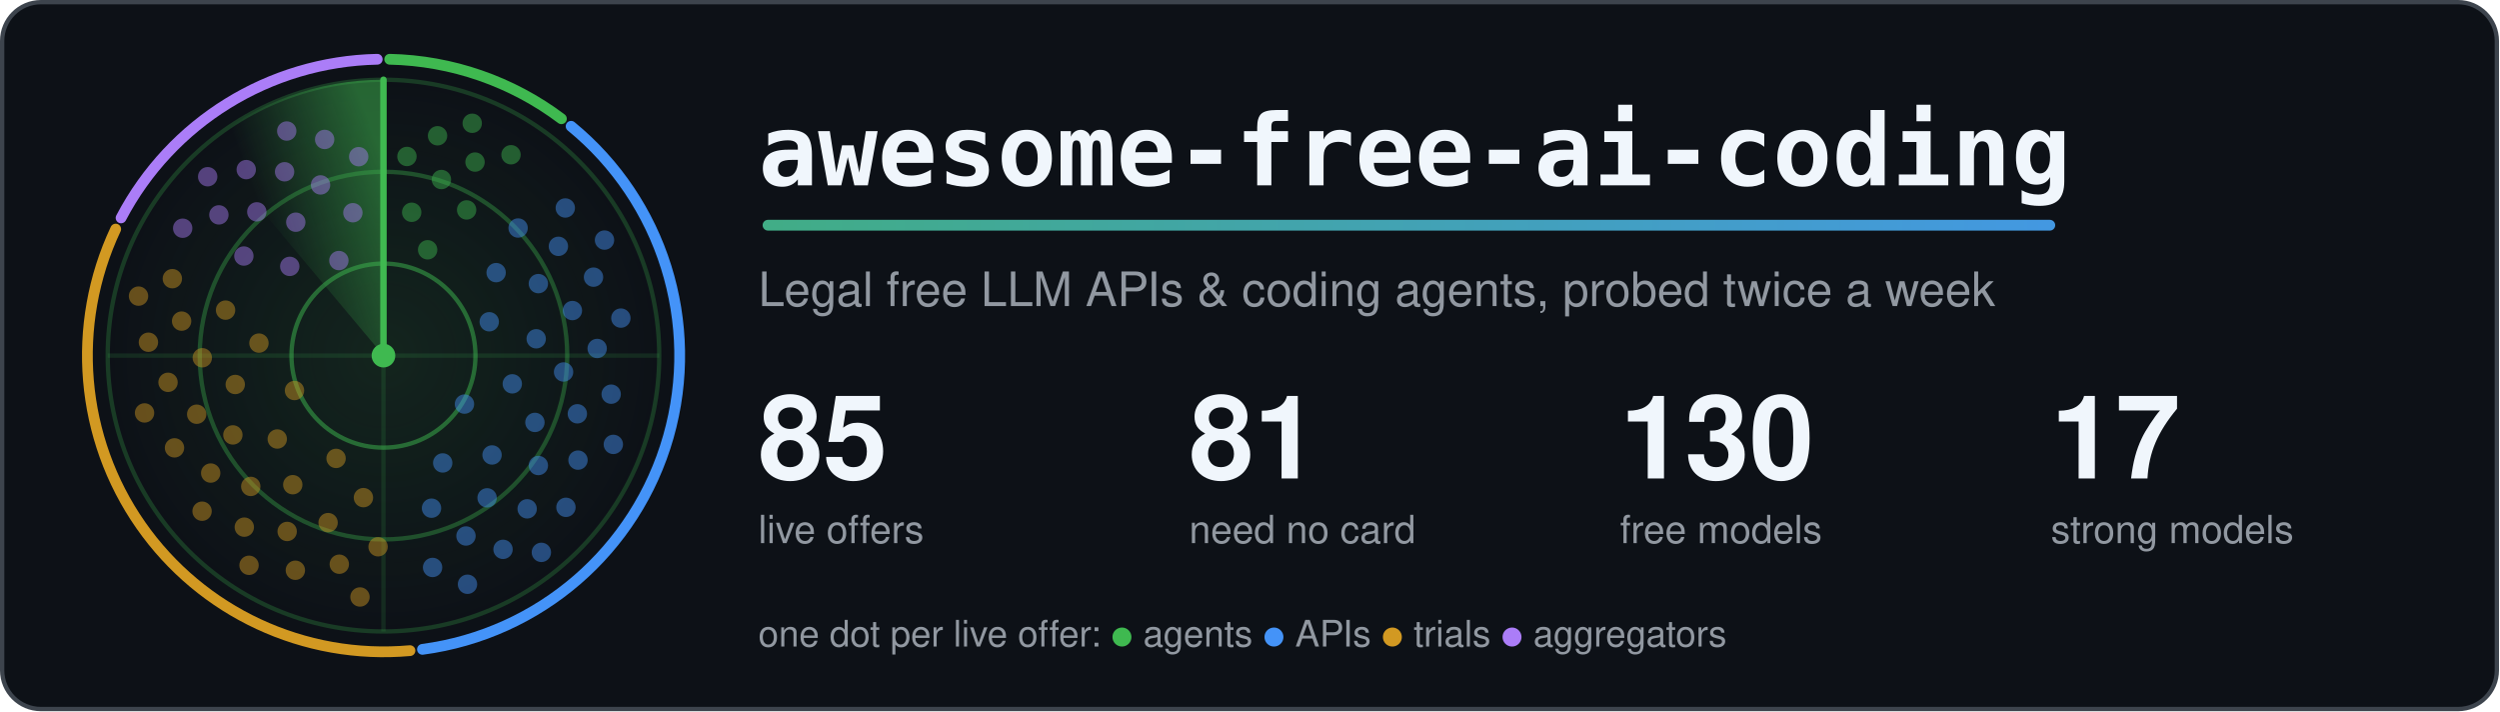
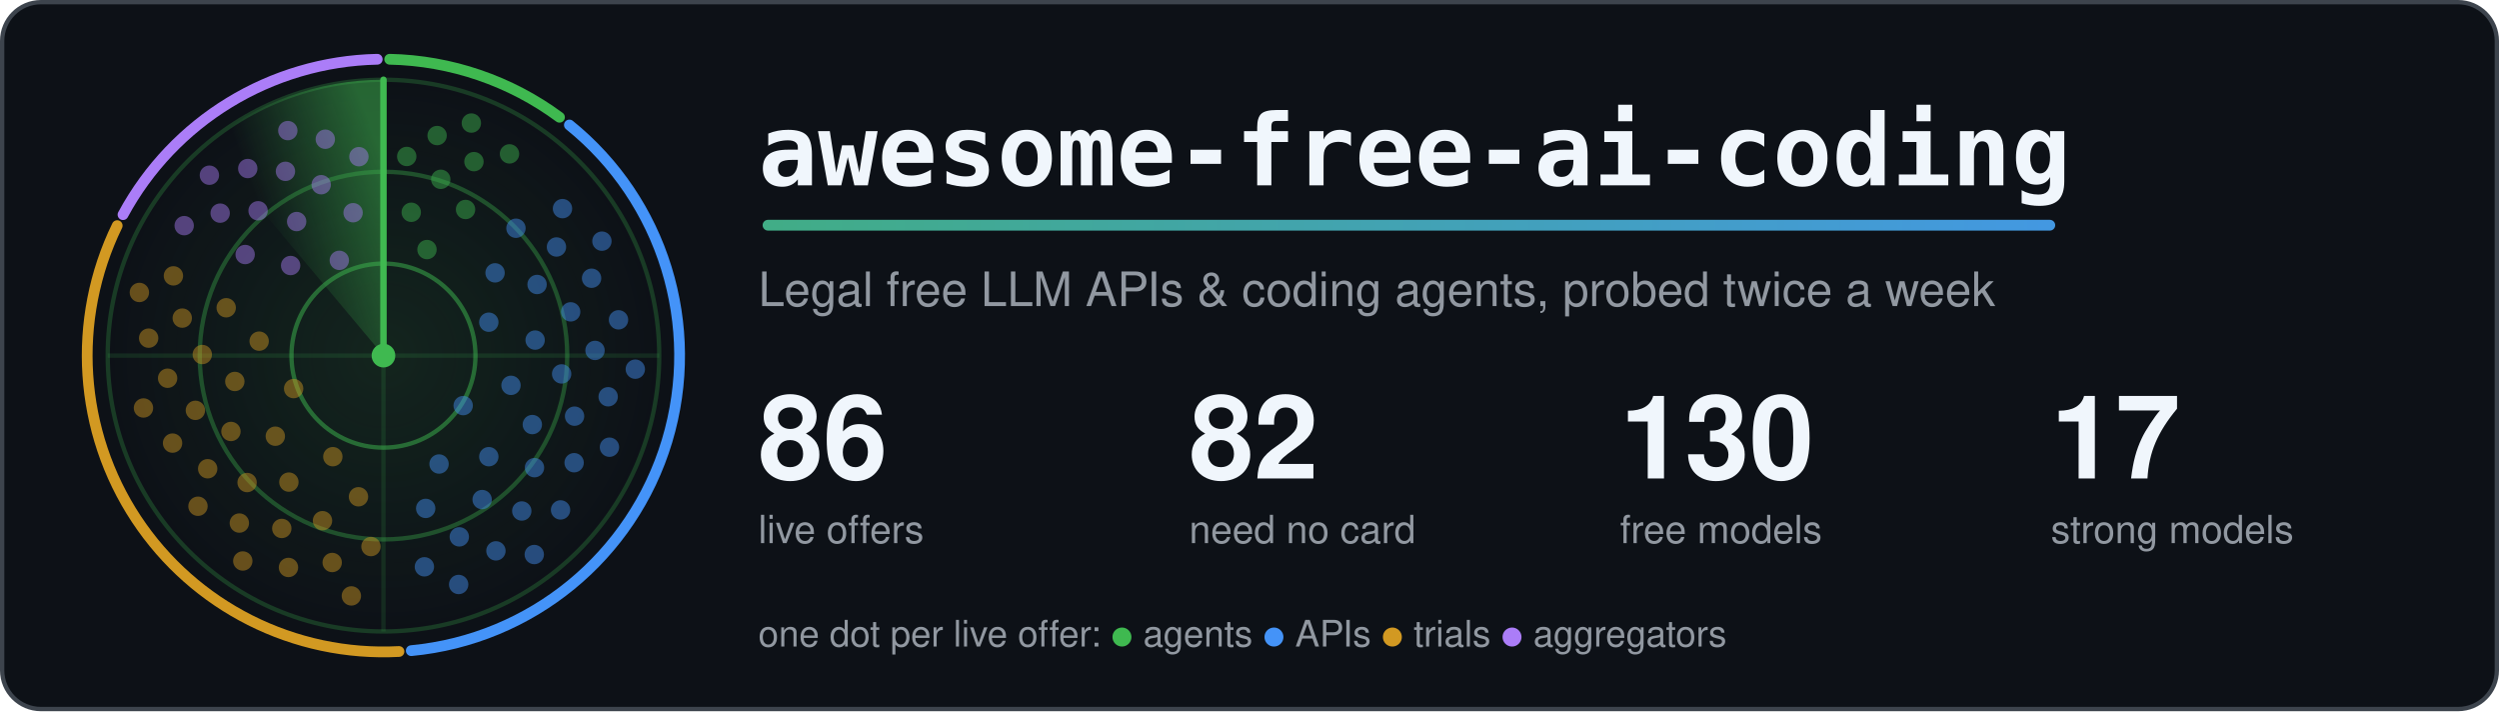
<svg xmlns="http://www.w3.org/2000/svg" width="1160" height="330" viewBox="0 0 1160 330" role="img" aria-labelledby="title">
  <style>.card{fill:#0d1117;stroke:#3d444d}.t{fill:#f0f6fc}.m{fill:#9198a1}.ring{stroke:#3fb950}.hub{fill:#3fb950}.beam{stroke:#3fb950}.s0,.s1,.g0,.g1{stop-color:#3fb950}.a0{stop-color:#3fb950}.a1{stop-color:#4493f8}.dot.agents,.key.agents{fill:#3fb950}.rim.agents{stroke:#3fb950}.dot.apis,.key.apis{fill:#4493f8}.rim.apis{stroke:#4493f8}.dot.trials,.key.trials{fill:#d29922}.rim.trials{stroke:#d29922}.dot.aggregators,.key.aggregators{fill:#ab7df8}.rim.aggregators{stroke:#ab7df8}.rim{fill:none}.s0{stop-opacity:.5}.s1,.g1{stop-opacity:0}.g0{stop-opacity:.12}.dot{opacity:.45;animation:ping 6s linear infinite}@keyframes ping{0%,4%{opacity:1}55%,100%{opacity:.45}}.turning{animation:turn 6s linear infinite}@keyframes turn{to{transform:rotate(360deg)}}@media (prefers-reduced-motion: reduce) {.dot { animation: none; opacity: 1 } .turning { animation: none }}</style>
  <defs>
    <linearGradient id="accent" gradientUnits="userSpaceOnUse" x1="0" y1="0" x2="1100" y2="0">
      <stop class="a0" offset="0" />
      <stop class="a1" offset="1" />
    </linearGradient>
  </defs>
  <rect class="card" x="1" y="1" width="1158" height="328" rx="18" stroke-width="2" />
  <defs>
    <radialGradient id="glow">
      <stop class="g0" offset="0" />
      <stop class="g1" offset="1" />
    </radialGradient>
  </defs>
  <circle cx="178.0" cy="165.0" r="128.0" fill="url(#glow)" />
  <circle class="ring" cx="178.0" cy="165.0" r="42.7" fill="none" stroke-width="2" stroke-opacity=".5" />
  <circle class="ring" cx="178.0" cy="165.0" r="85.3" fill="none" stroke-width="2" stroke-opacity=".35" />
  <circle class="ring" cx="178.0" cy="165.0" r="128.0" fill="none" stroke-width="2" stroke-opacity=".25" />
  <path class="ring" d="M50.0 165.0H306.0M178.0 37.0V293.0" stroke-width="2" stroke-opacity=".15" />
-   <path class="rim agents" d="M180.9 27.5A137.5 137.5 0 0 1 260.6 55.1" stroke-width="5" stroke-linecap="round" />
-   <path class="rim apis" d="M265.1 58.6A137.5 137.5 0 0 1 196.1 301.3" stroke-width="5" stroke-linecap="round" />
-   <path class="rim trials" d="M190.3 301.9A137.5 137.5 0 0 1 53.7 106.3" stroke-width="5" stroke-linecap="round" />
-   <path class="rim aggregators" d="M56.2 101.1A137.5 137.5 0 0 1 175.1 27.5" stroke-width="5" stroke-linecap="round" />
+   <path class="rim agents" d="M180.9 27.5A137.5 137.5 0 0 1 259.7 54.4" stroke-width="5" stroke-linecap="round" />
+   <path class="rim apis" d="M264.3 58.0A137.5 137.5 0 0 1 190.9 301.9" stroke-width="5" stroke-linecap="round" />
+   <path class="rim trials" d="M185.2 302.3A137.5 137.5 0 0 1 54.4 104.7" stroke-width="5" stroke-linecap="round" />
+   <path class="rim aggregators" d="M57.1 99.6A137.5 137.5 0 0 1 175.1 27.5" stroke-width="5" stroke-linecap="round" />
  <defs>
    <linearGradient id="sweep" gradientUnits="userSpaceOnUse" x1="178.0" y1="75.4" x2="120.4" y2="96.4">
      <stop class="s0" offset="0" />
      <stop class="s1" offset="1" />
    </linearGradient>
  </defs>
  <g class="turning" style="transform-origin:178.0px 165.0px">
    <path fill="url(#sweep)" d="M178.0 165.0L95.7 66.9A128.0 128.0 0 0 1 178.0 37.0Z" />
    <line class="beam" x1="178.0" y1="165.0" x2="178.0" y2="37.0" stroke-width="3" stroke-linecap="round" />
  </g>
-   <circle class="dot agents" cx="198.5" cy="115.9" r="4.5" style="animation-delay:0.38s" />
-   <circle class="dot agents" cx="191.1" cy="98.5" r="4.5" style="animation-delay:0.19s" />
-   <circle class="dot agents" cx="216.6" cy="97.4" r="4.5" style="animation-delay:0.50s" />
-   <circle class="dot agents" cx="204.9" cy="83.3" r="4.5" style="animation-delay:0.30s" />
-   <circle class="dot agents" cx="188.9" cy="72.6" r="4.5" style="animation-delay:0.11s" />
-   <circle class="dot agents" cx="220.5" cy="75.2" r="4.5" style="animation-delay:0.42s" />
-   <circle class="dot agents" cx="203.1" cy="63.0" r="4.5" style="animation-delay:0.23s" />
-   <circle class="dot agents" cx="237.2" cy="71.8" r="4.5" style="animation-delay:0.54s" />
-   <circle class="dot agents" cx="219.2" cy="57.2" r="4.5" style="animation-delay:0.35s" />
-   <circle class="dot apis" cx="215.6" cy="187.5" r="4.5" style="animation-delay:2.02s" />
-   <circle class="dot apis" cx="227.1" cy="149.3" r="4.5" style="animation-delay:1.20s" />
-   <circle class="dot apis" cx="205.5" cy="214.8" r="4.5" style="animation-delay:2.52s" />
-   <circle class="dot apis" cx="237.8" cy="178.1" r="4.5" style="animation-delay:1.71s" />
-   <circle class="dot apis" cx="230.3" cy="126.5" r="4.5" style="animation-delay:0.89s" />
-   <circle class="dot apis" cx="228.4" cy="211.1" r="4.5" style="animation-delay:2.21s" />
-   <circle class="dot apis" cx="248.9" cy="157.2" r="4.5" style="animation-delay:1.40s" />
-   <circle class="dot apis" cx="200.3" cy="235.8" r="4.5" style="animation-delay:2.71s" />
-   <circle class="dot apis" cx="248.3" cy="196.0" r="4.5" style="animation-delay:1.90s" />
-   <circle class="dot apis" cx="249.9" cy="131.6" r="4.5" style="animation-delay:1.09s" />
-   <circle class="dot apis" cx="226.1" cy="231.0" r="4.5" style="animation-delay:2.40s" />
-   <circle class="dot apis" cx="261.6" cy="172.6" r="4.5" style="animation-delay:1.59s" />
-   <circle class="dot apis" cx="240.5" cy="105.8" r="4.5" style="animation-delay:0.78s" />
-   <circle class="dot apis" cx="249.9" cy="216.0" r="4.5" style="animation-delay:2.09s" />
-   <circle class="dot apis" cx="265.7" cy="144.1" r="4.5" style="animation-delay:1.28s" />
-   <circle class="dot apis" cx="216.3" cy="248.7" r="4.5" style="animation-delay:2.59s" />
-   <circle class="dot apis" cx="268.0" cy="192.0" r="4.5" style="animation-delay:1.78s" />
-   <circle class="dot apis" cx="259.2" cy="114.3" r="4.5" style="animation-delay:0.97s" />
-   <circle class="dot apis" cx="244.7" cy="236.1" r="4.5" style="animation-delay:2.28s" />
-   <circle class="dot apis" cx="277.2" cy="161.7" r="4.5" style="animation-delay:1.47s" />
-   <circle class="dot apis" cx="200.8" cy="263.3" r="4.5" style="animation-delay:2.78s" />
-   <circle class="dot apis" cx="268.3" cy="213.5" r="4.5" style="animation-delay:1.97s" />
-   <circle class="dot apis" cx="275.5" cy="128.6" r="4.5" style="animation-delay:1.16s" />
-   <circle class="dot apis" cx="233.5" cy="254.9" r="4.5" style="animation-delay:2.47s" />
-   <circle class="dot apis" cx="283.7" cy="182.9" r="4.5" style="animation-delay:1.66s" />
-   <circle class="dot apis" cx="262.4" cy="96.5" r="4.5" style="animation-delay:0.85s" />
-   <circle class="dot apis" cx="262.7" cy="235.4" r="4.5" style="animation-delay:2.16s" />
-   <circle class="dot apis" cx="288.2" cy="147.6" r="4.5" style="animation-delay:1.35s" />
-   <circle class="dot apis" cx="217.0" cy="271.1" r="4.5" style="animation-delay:2.66s" />
-   <circle class="dot apis" cx="284.7" cy="206.2" r="4.5" style="animation-delay:1.85s" />
-   <circle class="dot apis" cx="280.6" cy="111.4" r="4.5" style="animation-delay:1.04s" />
-   <circle class="dot apis" cx="251.3" cy="256.3" r="4.5" style="animation-delay:2.35s" />
-   <circle class="dot trials" cx="136.7" cy="181.2" r="4.5" style="animation-delay:4.14s" />
-   <circle class="dot trials" cx="156.0" cy="212.7" r="4.5" style="animation-delay:3.41s" />
-   <circle class="dot trials" cx="120.2" cy="159.2" r="4.5" style="animation-delay:4.60s" />
-   <circle class="dot trials" cx="128.7" cy="203.7" r="4.5" style="animation-delay:3.86s" />
-   <circle class="dot trials" cx="168.7" cy="230.9" r="4.5" style="animation-delay:3.13s" />
-   <circle class="dot trials" cx="109.2" cy="178.4" r="4.5" style="animation-delay:4.32s" />
-   <circle class="dot trials" cx="135.9" cy="224.9" r="4.5" style="animation-delay:3.59s" />
-   <circle class="dot trials" cx="104.7" cy="143.9" r="4.5" style="animation-delay:4.77s" />
-   <circle class="dot trials" cx="108.1" cy="201.8" r="4.5" style="animation-delay:4.04s" />
-   <circle class="dot trials" cx="152.3" cy="242.5" r="4.5" style="animation-delay:3.31s" />
-   <circle class="dot trials" cx="93.9" cy="166.0" r="4.5" style="animation-delay:4.49s" />
-   <circle class="dot trials" cx="116.4" cy="225.7" r="4.5" style="animation-delay:3.76s" />
-   <circle class="dot trials" cx="175.5" cy="253.7" r="4.5" style="animation-delay:3.03s" />
-   <circle class="dot trials" cx="91.3" cy="192.2" r="4.5" style="animation-delay:4.21s" />
-   <circle class="dot trials" cx="133.3" cy="246.6" r="4.5" style="animation-delay:3.48s" />
-   <circle class="dot trials" cx="84.3" cy="149.0" r="4.5" style="animation-delay:4.66s" />
-   <circle class="dot trials" cx="97.8" cy="219.5" r="4.5" style="animation-delay:3.93s" />
-   <circle class="dot trials" cx="157.5" cy="261.8" r="4.5" style="animation-delay:3.20s" />
-   <circle class="dot trials" cx="78.0" cy="177.4" r="4.5" style="animation-delay:4.38s" />
-   <circle class="dot trials" cx="113.4" cy="244.6" r="4.5" style="animation-delay:3.65s" />
-   <circle class="dot trials" cx="80.0" cy="129.3" r="4.5" style="animation-delay:4.83s" />
-   <circle class="dot trials" cx="81.0" cy="207.8" r="4.5" style="animation-delay:4.10s" />
-   <circle class="dot trials" cx="137.1" cy="264.6" r="4.5" style="animation-delay:3.37s" />
-   <circle class="dot trials" cx="68.9" cy="158.8" r="4.5" style="animation-delay:4.55s" />
-   <circle class="dot trials" cx="93.8" cy="237.2" r="4.5" style="animation-delay:3.82s" />
-   <circle class="dot trials" cx="167.1" cy="277.0" r="4.5" style="animation-delay:3.09s" />
-   <circle class="dot trials" cx="67.1" cy="191.6" r="4.5" style="animation-delay:4.28s" />
-   <circle class="dot trials" cx="115.6" cy="262.3" r="4.5" style="animation-delay:3.54s" />
-   <circle class="dot trials" cx="64.3" cy="137.4" r="4.5" style="animation-delay:4.73s" />
-   <circle class="dot aggregators" cx="157.3" cy="120.9" r="4.5" style="animation-delay:5.58s" />
-   <circle class="dot aggregators" cx="134.5" cy="123.6" r="4.5" style="animation-delay:5.23s" />
-   <circle class="dot aggregators" cx="163.8" cy="98.7" r="4.5" style="animation-delay:5.80s" />
-   <circle class="dot aggregators" cx="137.3" cy="103.1" r="4.5" style="animation-delay:5.44s" />
-   <circle class="dot aggregators" cx="113.2" cy="118.8" r="4.5" style="animation-delay:5.09s" />
-   <circle class="dot aggregators" cx="148.8" cy="85.8" r="4.5" style="animation-delay:5.66s" />
-   <circle class="dot aggregators" cx="119.2" cy="98.3" r="4.5" style="animation-delay:5.31s" />
-   <circle class="dot aggregators" cx="166.5" cy="72.7" r="4.5" style="animation-delay:5.88s" />
-   <circle class="dot aggregators" cx="132.1" cy="79.7" r="4.5" style="animation-delay:5.53s" />
-   <circle class="dot aggregators" cx="101.6" cy="99.7" r="4.5" style="animation-delay:5.17s" />
-   <circle class="dot aggregators" cx="150.7" cy="64.7" r="4.5" style="animation-delay:5.75s" />
-   <circle class="dot aggregators" cx="114.3" cy="78.7" r="4.5" style="animation-delay:5.39s" />
-   <circle class="dot aggregators" cx="84.8" cy="105.9" r="4.5" style="animation-delay:5.04s" />
-   <circle class="dot aggregators" cx="133.1" cy="60.8" r="4.5" style="animation-delay:5.61s" />
-   <circle class="dot aggregators" cx="96.4" cy="82.0" r="4.5" style="animation-delay:5.26s" />
+   <circle class="dot agents" cx="198.2" cy="115.8" r="4.5" style="animation-delay:0.37s" />
+   <circle class="dot agents" cx="190.9" cy="98.5" r="4.5" style="animation-delay:0.18s" />
+   <circle class="dot agents" cx="216.1" cy="97.2" r="4.5" style="animation-delay:0.49s" />
+   <circle class="dot agents" cx="204.6" cy="83.2" r="4.5" style="animation-delay:0.30s" />
+   <circle class="dot agents" cx="188.8" cy="72.6" r="4.5" style="animation-delay:0.11s" />
+   <circle class="dot agents" cx="220.0" cy="75.0" r="4.5" style="animation-delay:0.42s" />
+   <circle class="dot agents" cx="202.9" cy="62.9" r="4.5" style="animation-delay:0.23s" />
+   <circle class="dot agents" cx="236.5" cy="71.4" r="4.5" style="animation-delay:0.53s" />
+   <circle class="dot agents" cx="218.8" cy="57.1" r="4.5" style="animation-delay:0.34s" />
+   <circle class="dot apis" cx="215.0" cy="188.2" r="4.5" style="animation-delay:2.04s" />
+   <circle class="dot apis" cx="226.9" cy="149.5" r="4.5" style="animation-delay:1.21s" />
+   <circle class="dot apis" cx="203.8" cy="215.3" r="4.5" style="animation-delay:2.55s" />
+   <circle class="dot apis" cx="237.2" cy="178.8" r="4.5" style="animation-delay:1.72s" />
+   <circle class="dot apis" cx="229.8" cy="126.6" r="4.5" style="animation-delay:0.89s" />
+   <circle class="dot apis" cx="226.9" cy="211.9" r="4.5" style="animation-delay:2.23s" />
+   <circle class="dot apis" cx="248.4" cy="157.8" r="4.5" style="animation-delay:1.40s" />
+   <circle class="dot apis" cx="197.6" cy="235.9" r="4.5" style="animation-delay:2.74s" />
+   <circle class="dot apis" cx="247.1" cy="197.0" r="4.5" style="animation-delay:1.91s" />
+   <circle class="dot apis" cx="249.3" cy="132.0" r="4.5" style="animation-delay:1.09s" />
+   <circle class="dot apis" cx="223.8" cy="231.8" r="4.5" style="animation-delay:2.43s" />
+   <circle class="dot apis" cx="260.7" cy="173.5" r="4.5" style="animation-delay:1.60s" />
+   <circle class="dot apis" cx="239.5" cy="105.9" r="4.5" style="animation-delay:0.77s" />
+   <circle class="dot apis" cx="248.1" cy="217.0" r="4.5" style="animation-delay:2.11s" />
+   <circle class="dot apis" cx="264.9" cy="144.7" r="4.5" style="animation-delay:1.28s" />
+   <circle class="dot apis" cx="213.2" cy="249.1" r="4.5" style="animation-delay:2.62s" />
+   <circle class="dot apis" cx="266.7" cy="193.1" r="4.5" style="animation-delay:1.79s" />
+   <circle class="dot apis" cx="258.3" cy="114.6" r="4.5" style="animation-delay:0.96s" />
+   <circle class="dot apis" cx="242.2" cy="237.1" r="4.5" style="animation-delay:2.31s" />
+   <circle class="dot apis" cx="276.2" cy="162.6" r="4.5" style="animation-delay:1.48s" />
+   <circle class="dot apis" cx="197.0" cy="263.0" r="4.5" style="animation-delay:2.82s" />
+   <circle class="dot apis" cx="266.5" cy="214.7" r="4.5" style="animation-delay:1.99s" />
+   <circle class="dot apis" cx="274.6" cy="129.1" r="4.5" style="animation-delay:1.16s" />
+   <circle class="dot apis" cx="230.2" cy="255.6" r="4.5" style="animation-delay:2.50s" />
+   <circle class="dot apis" cx="282.3" cy="184.1" r="4.5" style="animation-delay:1.67s" />
+   <circle class="dot apis" cx="261.1" cy="96.8" r="4.5" style="animation-delay:0.84s" />
+   <circle class="dot apis" cx="260.2" cy="236.6" r="4.5" style="animation-delay:2.18s" />
+   <circle class="dot apis" cx="287.1" cy="148.4" r="4.5" style="animation-delay:1.36s" />
+   <circle class="dot apis" cx="212.9" cy="271.2" r="4.5" style="animation-delay:2.70s" />
+   <circle class="dot apis" cx="282.9" cy="207.5" r="4.5" style="animation-delay:1.87s" />
+   <circle class="dot apis" cx="279.4" cy="111.9" r="4.5" style="animation-delay:1.04s" />
+   <circle class="dot apis" cx="248.0" cy="257.3" r="4.5" style="animation-delay:2.38s" />
+   <circle class="dot apis" cx="294.9" cy="171.3" r="4.5" style="animation-delay:1.55s" />
+   <circle class="dot trials" cx="136.3" cy="180.3" r="4.5" style="animation-delay:4.16s" />
+   <circle class="dot trials" cx="154.5" cy="211.9" r="4.5" style="animation-delay:3.44s" />
+   <circle class="dot trials" cx="120.3" cy="158.3" r="4.5" style="animation-delay:4.61s" />
+   <circle class="dot trials" cx="127.8" cy="202.4" r="4.5" style="animation-delay:3.89s" />
+   <circle class="dot trials" cx="166.4" cy="230.5" r="4.5" style="animation-delay:3.17s" />
+   <circle class="dot trials" cx="109.0" cy="177.0" r="4.5" style="animation-delay:4.34s" />
+   <circle class="dot trials" cx="134.1" cy="223.7" r="4.5" style="animation-delay:3.61s" />
+   <circle class="dot trials" cx="105.0" cy="142.8" r="4.5" style="animation-delay:4.78s" />
+   <circle class="dot trials" cx="107.2" cy="200.2" r="4.5" style="animation-delay:4.06s" />
+   <circle class="dot trials" cx="149.7" cy="241.6" r="4.5" style="animation-delay:3.34s" />
+   <circle class="dot trials" cx="93.9" cy="164.5" r="4.5" style="animation-delay:4.51s" />
+   <circle class="dot trials" cx="114.7" cy="223.9" r="4.5" style="animation-delay:3.78s" />
+   <circle class="dot trials" cx="172.2" cy="253.6" r="4.5" style="animation-delay:3.06s" />
+   <circle class="dot trials" cx="90.7" cy="190.4" r="4.5" style="animation-delay:4.23s" />
+   <circle class="dot trials" cx="130.8" cy="245.2" r="4.5" style="animation-delay:3.51s" />
+   <circle class="dot trials" cx="84.6" cy="147.6" r="4.5" style="animation-delay:4.68s" />
+   <circle class="dot trials" cx="96.4" cy="217.5" r="4.5" style="animation-delay:3.95s" />
+   <circle class="dot trials" cx="154.2" cy="261.0" r="4.5" style="animation-delay:3.23s" />
+   <circle class="dot trials" cx="77.8" cy="175.5" r="4.5" style="animation-delay:4.40s" />
+   <circle class="dot trials" cx="111.1" cy="242.7" r="4.5" style="animation-delay:3.68s" />
+   <circle class="dot trials" cx="80.5" cy="128.0" r="4.5" style="animation-delay:4.85s" />
+   <circle class="dot trials" cx="80.1" cy="205.6" r="4.5" style="animation-delay:4.12s" />
+   <circle class="dot trials" cx="133.9" cy="263.3" r="4.5" style="animation-delay:3.40s" />
+   <circle class="dot trials" cx="69.0" cy="156.9" r="4.5" style="animation-delay:4.57s" />
+   <circle class="dot trials" cx="91.9" cy="234.9" r="4.5" style="animation-delay:3.85s" />
+   <circle class="dot trials" cx="163.1" cy="276.5" r="4.5" style="animation-delay:3.13s" />
+   <circle class="dot trials" cx="66.6" cy="189.3" r="4.5" style="animation-delay:4.30s" />
+   <circle class="dot trials" cx="112.7" cy="260.3" r="4.5" style="animation-delay:3.57s" />
+   <circle class="dot trials" cx="64.7" cy="135.7" r="4.5" style="animation-delay:4.74s" />
+   <circle class="dot aggregators" cx="157.5" cy="120.8" r="4.5" style="animation-delay:5.58s" />
+   <circle class="dot aggregators" cx="134.9" cy="123.2" r="4.5" style="animation-delay:5.24s" />
+   <circle class="dot aggregators" cx="163.9" cy="98.7" r="4.5" style="animation-delay:5.80s" />
+   <circle class="dot aggregators" cx="137.7" cy="102.8" r="4.5" style="animation-delay:5.45s" />
+   <circle class="dot aggregators" cx="113.8" cy="118.1" r="4.5" style="animation-delay:5.10s" />
+   <circle class="dot aggregators" cx="149.1" cy="85.7" r="4.5" style="animation-delay:5.67s" />
+   <circle class="dot aggregators" cx="119.8" cy="97.8" r="4.5" style="animation-delay:5.32s" />
+   <circle class="dot aggregators" cx="166.6" cy="72.7" r="4.5" style="animation-delay:5.88s" />
+   <circle class="dot aggregators" cx="132.5" cy="79.5" r="4.5" style="animation-delay:5.53s" />
+   <circle class="dot aggregators" cx="102.2" cy="98.9" r="4.5" style="animation-delay:5.18s" />
+   <circle class="dot aggregators" cx="151.0" cy="64.6" r="4.5" style="animation-delay:5.75s" />
+   <circle class="dot aggregators" cx="115.0" cy="78.2" r="4.5" style="animation-delay:5.40s" />
+   <circle class="dot aggregators" cx="85.5" cy="104.7" r="4.5" style="animation-delay:5.05s" />
+   <circle class="dot aggregators" cx="133.6" cy="60.6" r="4.5" style="animation-delay:5.62s" />
+   <circle class="dot aggregators" cx="97.2" cy="81.3" r="4.5" style="animation-delay:5.27s" />
  <circle class="hub" cx="178.0" cy="165.0" r="5.5" />
  <text class="t" x="352" y="86" font-family="ui-monospace, SFMono-Regular, Menlo, Consolas, monospace" font-size="46" font-weight="700">awesome-free-ai-coding</text>
  <rect x="354" y="102" width="600" height="5" rx="2.5" fill="url(#accent)" />
  <text class="m" x="352" y="142" font-family="-apple-system, BlinkMacSystemFont, 'Segoe UI', Helvetica, Arial, sans-serif" font-size="22">Legal free LLM APIs &amp; coding agents, probed twice a week</text>
-   <text class="t" x="352" y="222" font-family="-apple-system, BlinkMacSystemFont, 'Segoe UI', Helvetica, Arial, sans-serif" font-size="54" font-weight="700">85</text>
+   <text class="t" x="352" y="222" font-family="-apple-system, BlinkMacSystemFont, 'Segoe UI', Helvetica, Arial, sans-serif" font-size="54" font-weight="700">86</text>
  <text class="m" x="352" y="252" font-family="-apple-system, BlinkMacSystemFont, 'Segoe UI', Helvetica, Arial, sans-serif" font-size="18">live offers</text>
-   <text class="t" x="552" y="222" font-family="-apple-system, BlinkMacSystemFont, 'Segoe UI', Helvetica, Arial, sans-serif" font-size="54" font-weight="700">81</text>
+   <text class="t" x="552" y="222" font-family="-apple-system, BlinkMacSystemFont, 'Segoe UI', Helvetica, Arial, sans-serif" font-size="54" font-weight="700">82</text>
  <text class="m" x="552" y="252" font-family="-apple-system, BlinkMacSystemFont, 'Segoe UI', Helvetica, Arial, sans-serif" font-size="18">need no card</text>
  <text class="t" x="752" y="222" font-family="-apple-system, BlinkMacSystemFont, 'Segoe UI', Helvetica, Arial, sans-serif" font-size="54" font-weight="700">130</text>
  <text class="m" x="752" y="252" font-family="-apple-system, BlinkMacSystemFont, 'Segoe UI', Helvetica, Arial, sans-serif" font-size="18">free models</text>
  <text class="t" x="952" y="222" font-family="-apple-system, BlinkMacSystemFont, 'Segoe UI', Helvetica, Arial, sans-serif" font-size="54" font-weight="700">17</text>
  <text class="m" x="952" y="252" font-family="-apple-system, BlinkMacSystemFont, 'Segoe UI', Helvetica, Arial, sans-serif" font-size="18">strong models</text>
  <text class="m" x="352" y="300" font-family="-apple-system, BlinkMacSystemFont, 'Segoe UI', Helvetica, Arial, sans-serif" font-size="17">one dot per live offer: <tspan class="key agents">●</tspan> agents <tspan class="key apis">●</tspan> APIs <tspan class="key trials">●</tspan> trials <tspan class="key aggregators">●</tspan> aggregators</text>
</svg>
